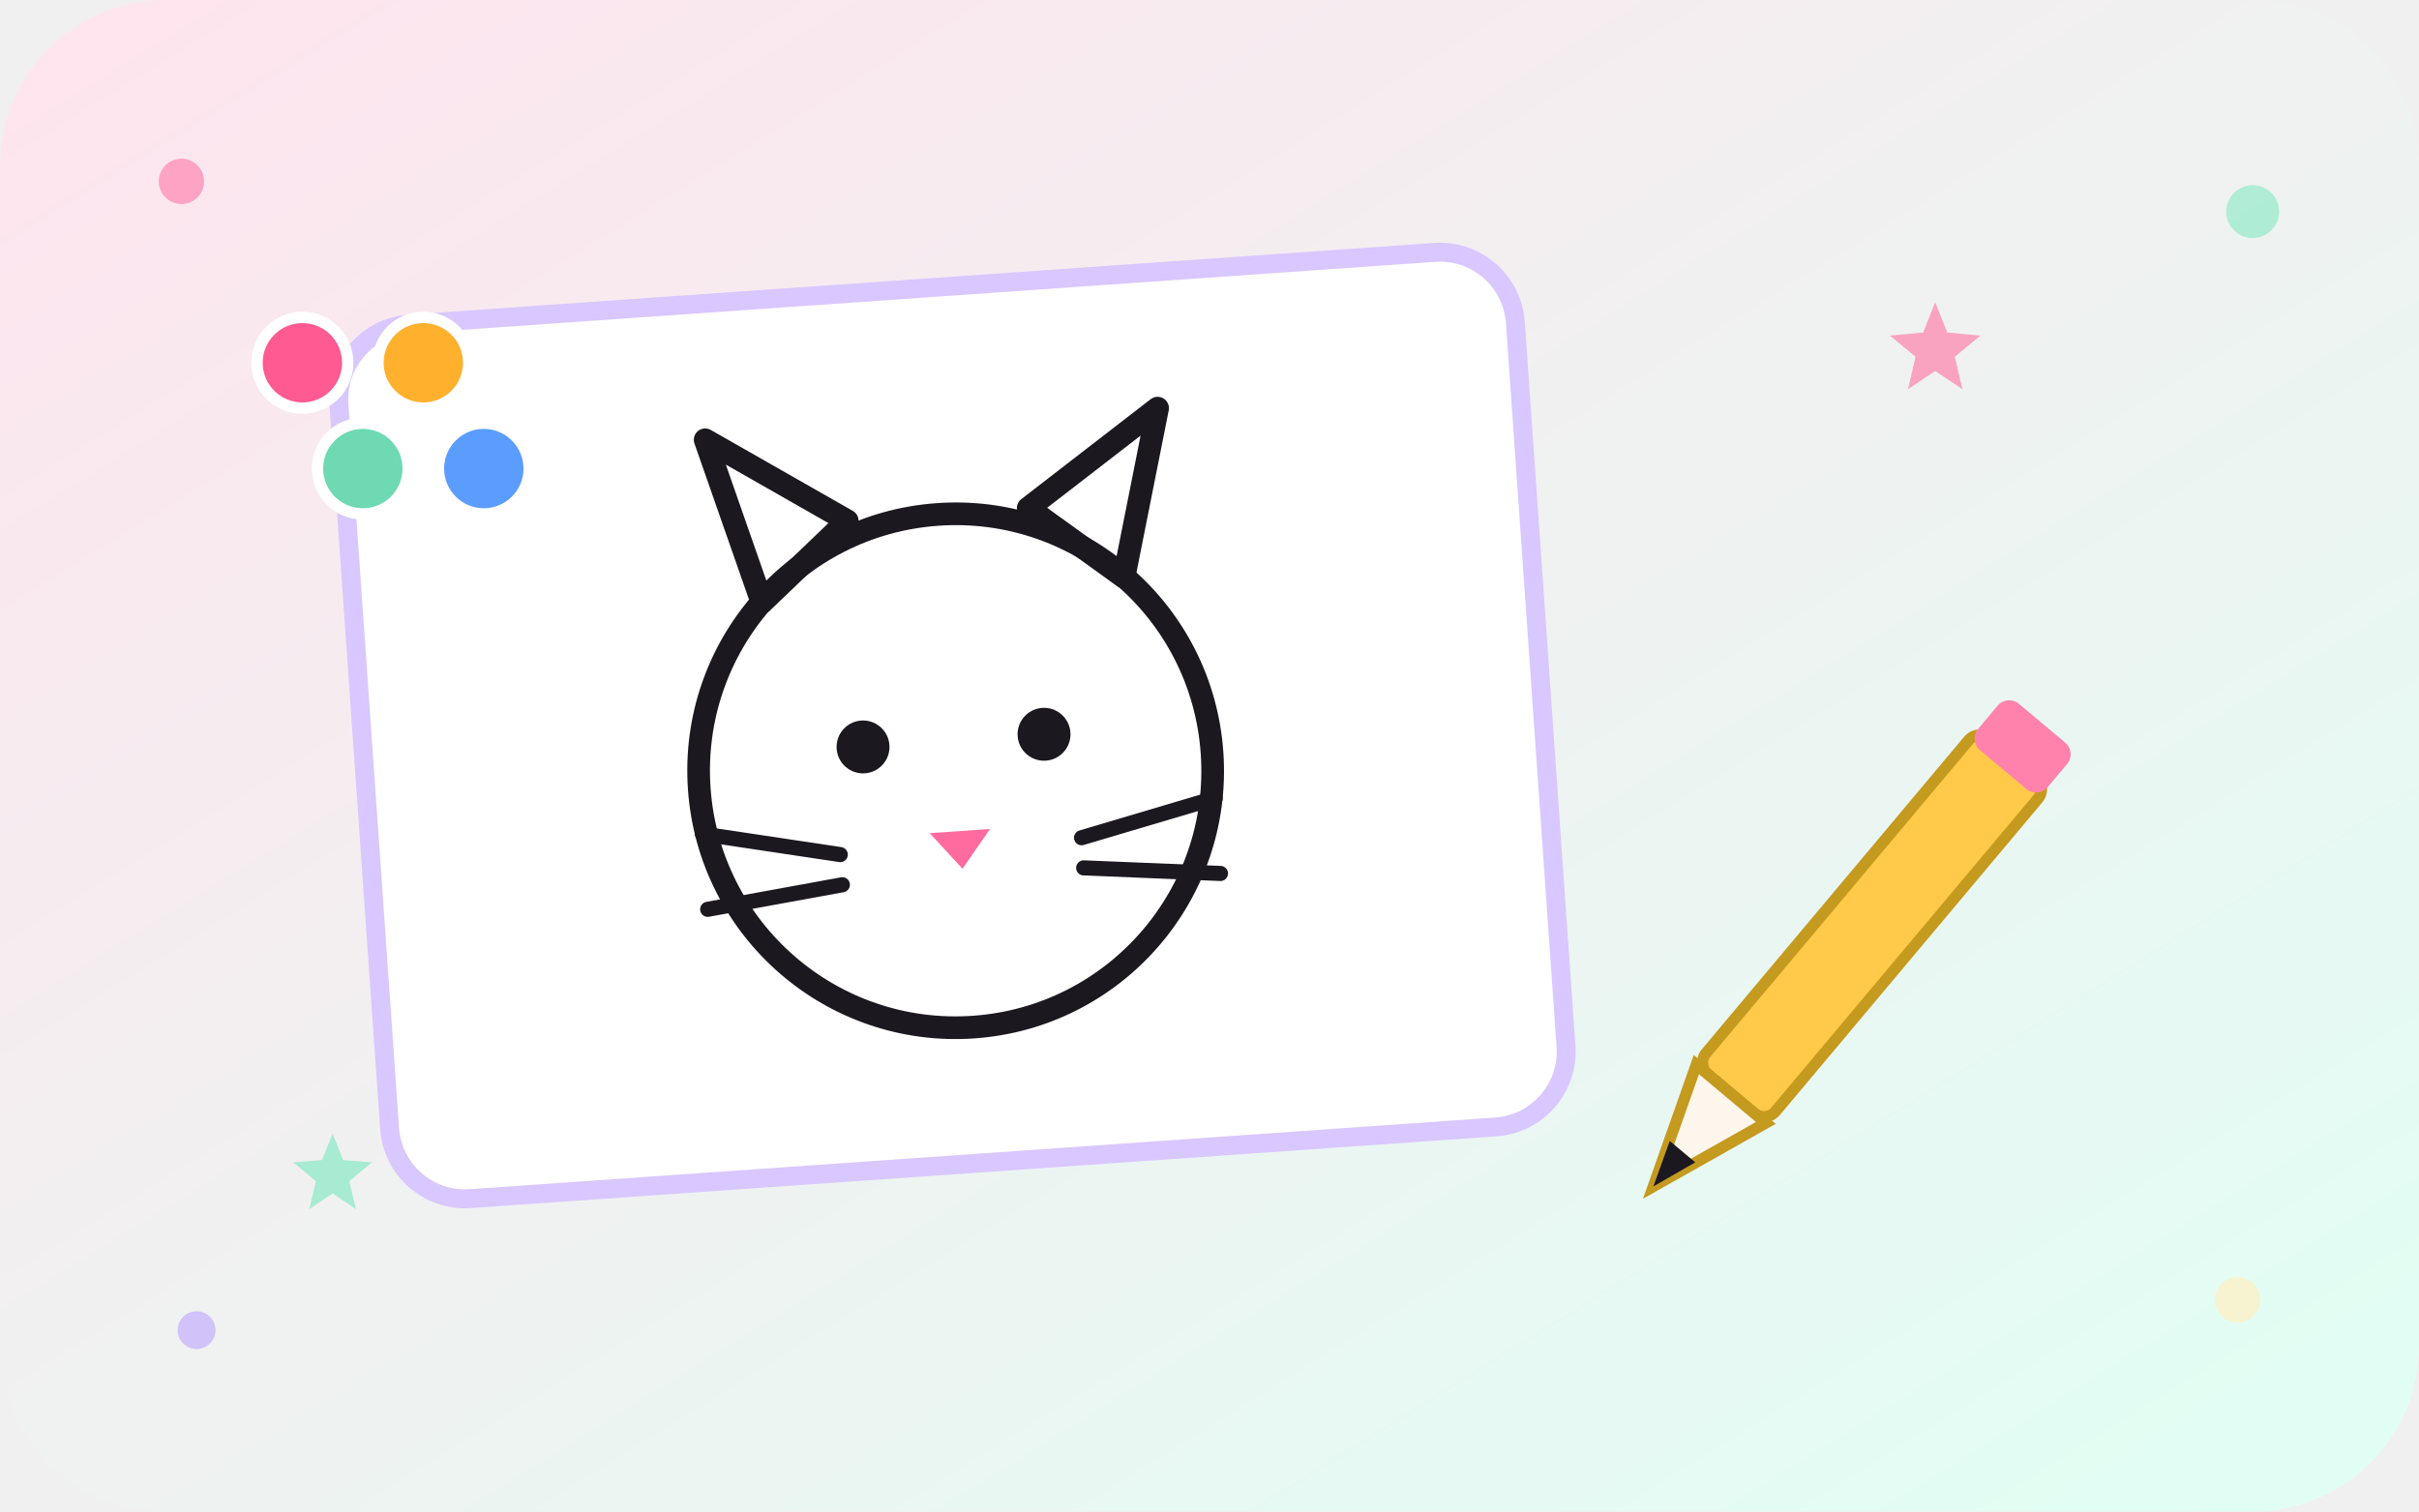
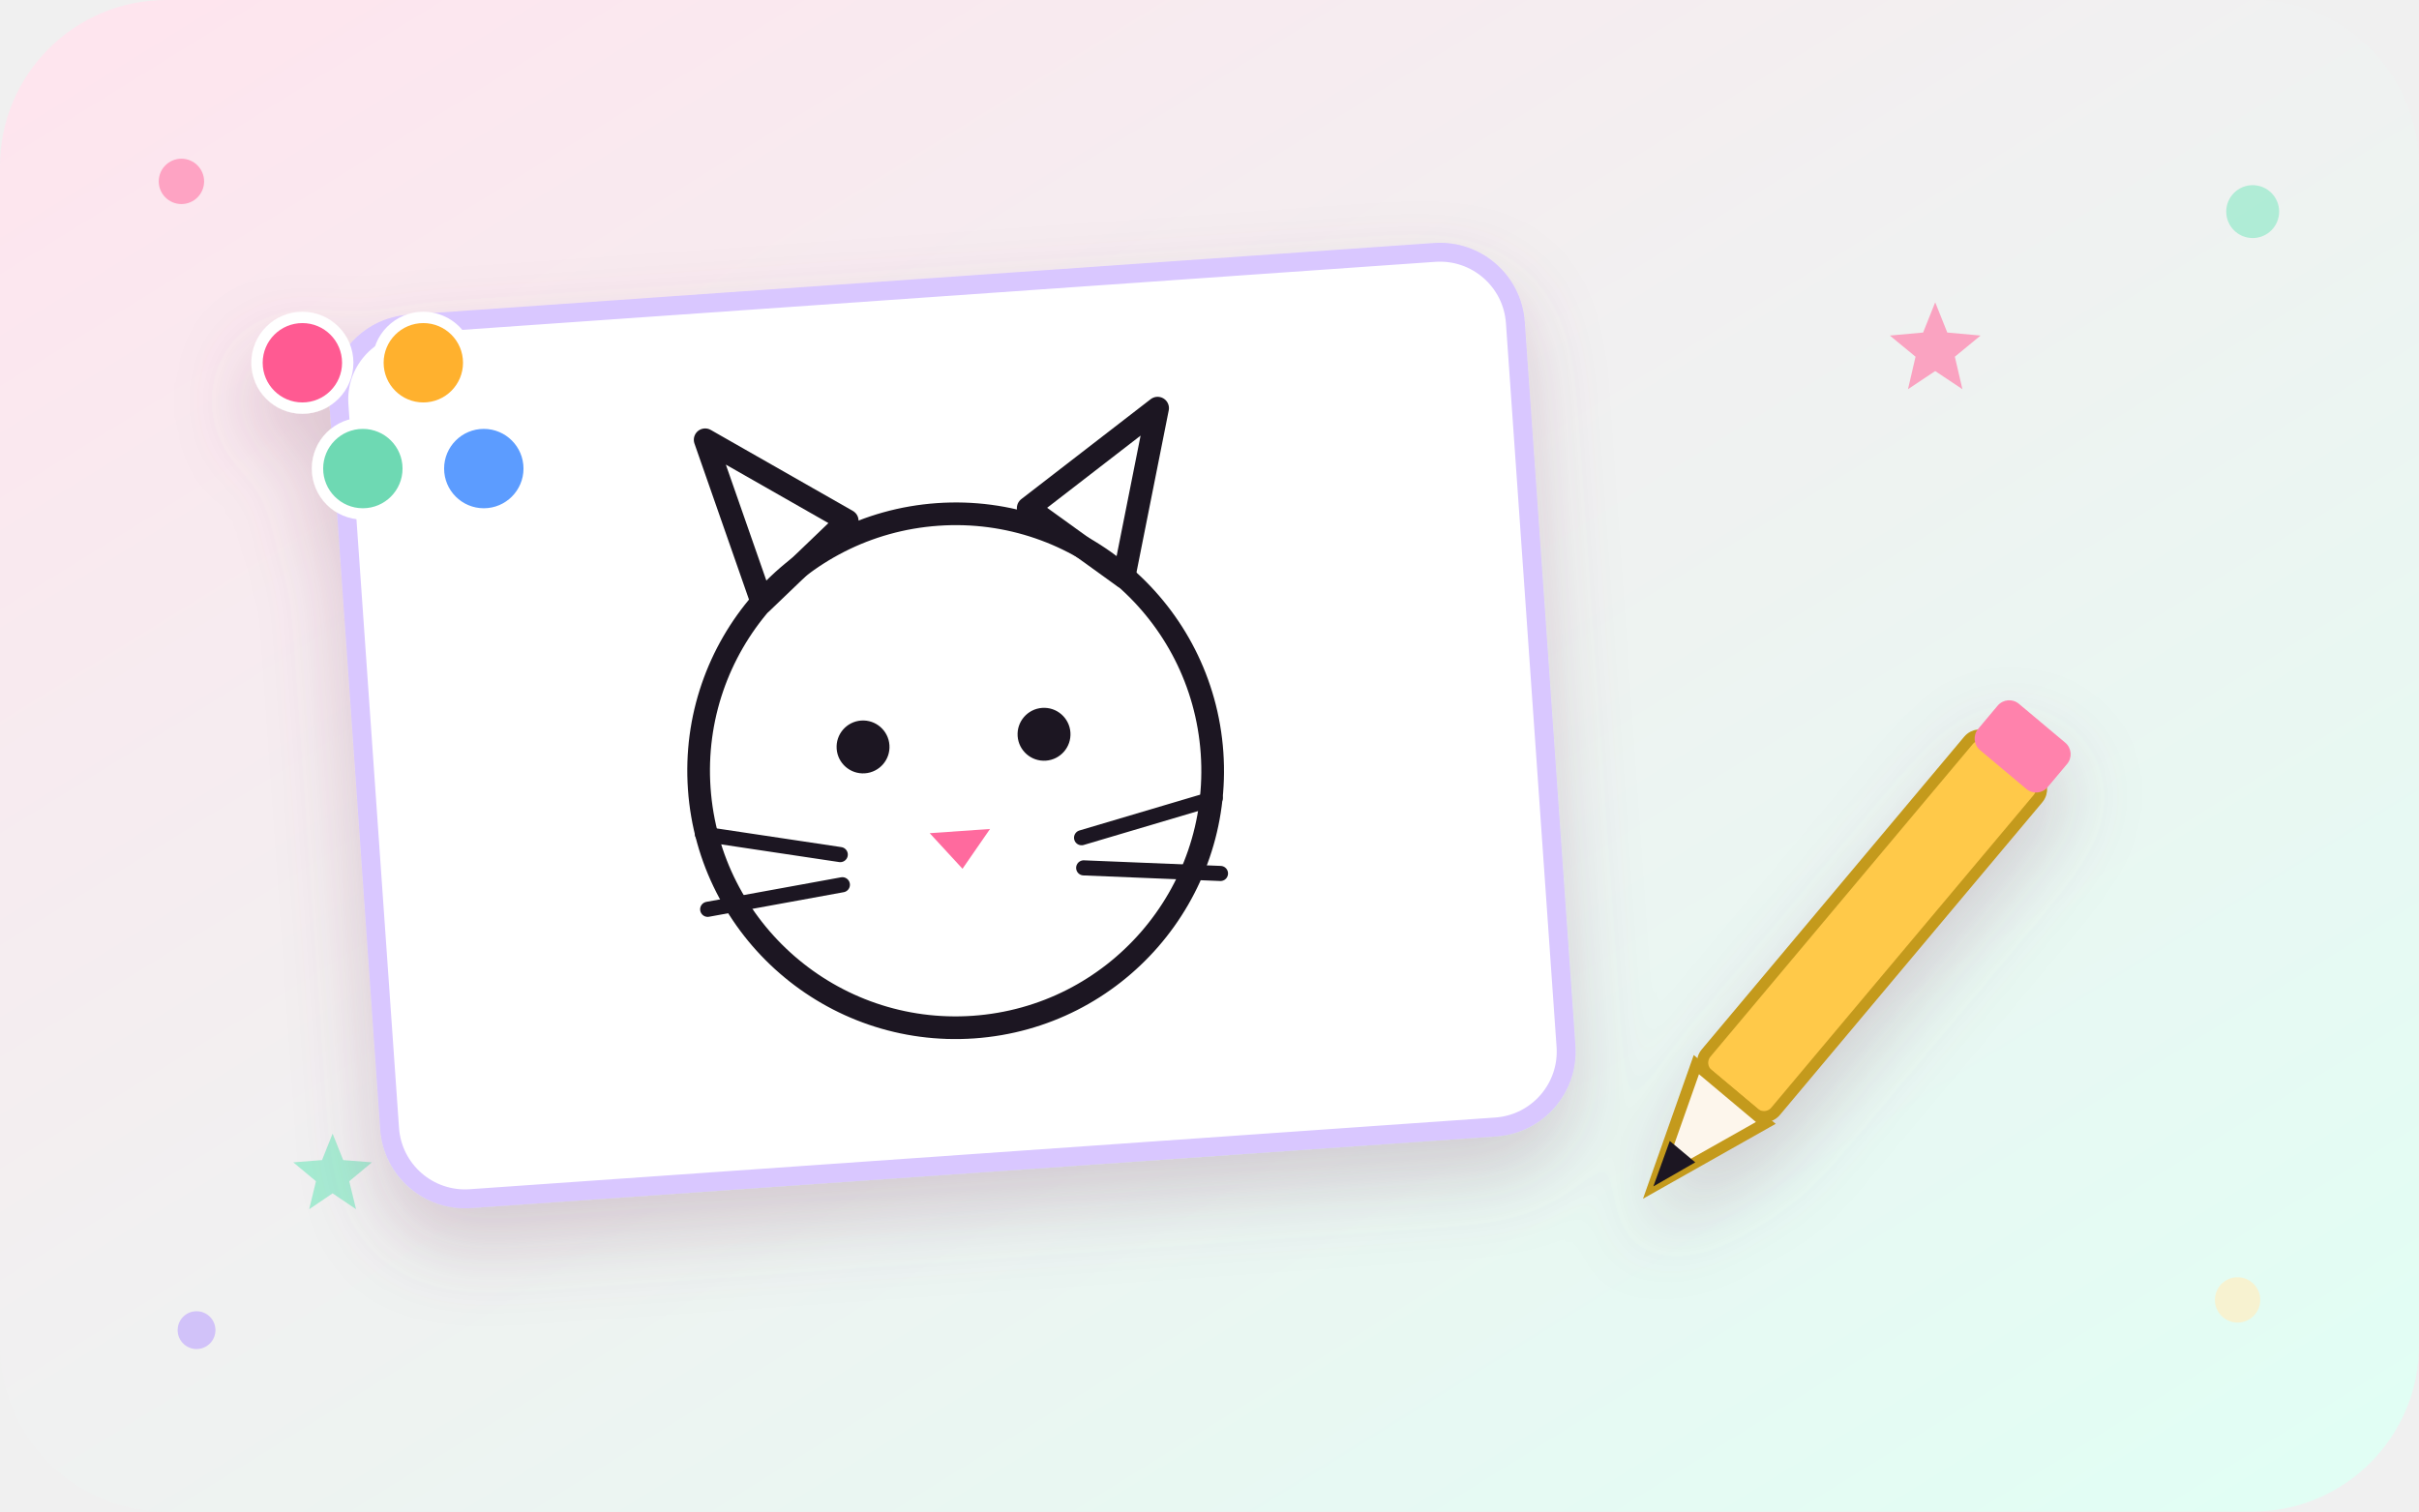
<svg xmlns="http://www.w3.org/2000/svg" viewBox="0 0 320 200">
  <defs>
    <linearGradient id="dqBg" x1="0" y1="0" x2="1" y2="1">
      <stop offset="0%" stop-color="#ffe4ee" />
      <stop offset="100%" stop-color="#e0fff4" />
    </linearGradient>
+     <filter id="lift" x="-35%" y="-35%" width="170%" height="170%">
+       <feDropShadow dx="0" dy="5" stdDeviation="5" flood-color="#8a5a78" flood-opacity="0.26" />
+     </filter>
  </defs>
  <rect x="0" y="0" width="320" height="200" rx="22" fill="url(#dqBg)" />
  <circle cx="24" cy="24" r="3" fill="#ff6b9e" opacity="0.55" />
  <circle cx="298" cy="28" r="3.5" fill="#86e8c4" opacity="0.6" />
  <circle cx="26" cy="176" r="2.5" fill="#b89aff" opacity="0.55" />
  <circle cx="296" cy="172" r="3" fill="#ffeec2" opacity="0.7" />
  <path d="M 256 40 l 1.6 4 4.4 0.4 -3.4 2.8 1 4.3 -3.6 -2.4 -3.6 2.4 1 -4.3 -3.4 -2.8 4.4 -0.4 z" fill="#ff82ac" opacity="0.7" />
  <path d="M 44 150 l 1.4 3.5 3.8 0.3 -3 2.5 0.9 3.7 -3.1 -2.1 -3.1 2.1 0.9 -3.7 -3 -2.5 3.8 -0.3 z" fill="#86e8c4" opacity="0.7" />
-   <g transform="translate(126, 96) rotate(-4)">
-     <rect x="-78" y="-58" width="156" height="116" rx="10" fill="#ffffff" stroke="#d9c7ff" stroke-width="2.5" />
-     <circle cx="0" cy="6" r="34" fill="none" stroke="#1c1820" stroke-width="3" stroke-linecap="round" />
-     <path d="M -24 -18 l -6 -22 18 12 z" fill="none" stroke="#1c1820" stroke-width="3" stroke-linejoin="round" />
-     <path d="M 24 -18 l 6 -22 -18 12 z" fill="none" stroke="#1c1820" stroke-width="3" stroke-linejoin="round" />
-     <circle cx="-12" cy="2" r="3.5" fill="#1c1820" />
-     <circle cx="12" cy="2" r="3.5" fill="#1c1820" />
-     <path d="M -4 14 l 8 0 -4 5 z" fill="#ff6b9e" />
-     <line x1="-16" y1="16" x2="-34" y2="12" stroke="#1c1820" stroke-width="2" stroke-linecap="round" />
-     <line x1="-16" y1="20" x2="-34" y2="22" stroke="#1c1820" stroke-width="2" stroke-linecap="round" />
-     <line x1="16" y1="16" x2="34" y2="12" stroke="#1c1820" stroke-width="2" stroke-linecap="round" />
-     <line x1="16" y1="20" x2="34" y2="22" stroke="#1c1820" stroke-width="2" stroke-linecap="round" />
-   </g>
-   <g transform="translate(238, 134) rotate(40)">
-     <rect x="-6" y="-44" width="12" height="58" rx="2" fill="#ffc94a" stroke="#c49a1f" stroke-width="1.5" />
-     <path d="M -6 14 l 6 16 6 -16 z" fill="#fdf6ec" stroke="#c49a1f" stroke-width="1.5" />
-     <path d="M -2.2 24 l 2.2 6 2.2 -6 z" fill="#1c1820" />
-     <rect x="-6" y="-50" width="12" height="8" rx="2" fill="#ff82ac" />
-   </g>
-   <g transform="translate(40, 48)">
-     <circle cx="0" cy="0" r="6" fill="#ff5a92" stroke="#fff" stroke-width="1.5" />
-     <circle cx="16" cy="0" r="6" fill="#ffb12e" stroke="#fff" stroke-width="1.5" />
-     <circle cx="8" cy="14" r="6" fill="#6ed9b3" stroke="#fff" stroke-width="1.5" />
-     <circle cx="24" cy="14" r="6" fill="#5b9cff" stroke="#fff" stroke-width="1.5" />
+   <g filter="url(#lift)">
+     <g transform="translate(126, 96) rotate(-4)">
+       <rect x="-78" y="-58" width="156" height="116" rx="10" fill="#ffffff" stroke="#d9c7ff" stroke-width="2.5" />
+       <circle cx="0" cy="6" r="34" fill="none" stroke="#1c1820" stroke-width="3" stroke-linecap="round" />
+       <path d="M -24 -18 l -6 -22 18 12 z" fill="none" stroke="#1c1820" stroke-width="3" stroke-linejoin="round" />
+       <path d="M 24 -18 l 6 -22 -18 12 z" fill="none" stroke="#1c1820" stroke-width="3" stroke-linejoin="round" />
+       <circle cx="-12" cy="2" r="3.5" fill="#1c1820" />
+       <circle cx="12" cy="2" r="3.5" fill="#1c1820" />
+       <path d="M -4 14 l 8 0 -4 5 z" fill="#ff6b9e" />
+       <line x1="-16" y1="16" x2="-34" y2="12" stroke="#1c1820" stroke-width="2" stroke-linecap="round" />
+       <line x1="-16" y1="20" x2="-34" y2="22" stroke="#1c1820" stroke-width="2" stroke-linecap="round" />
+       <line x1="16" y1="16" x2="34" y2="12" stroke="#1c1820" stroke-width="2" stroke-linecap="round" />
+       <line x1="16" y1="20" x2="34" y2="22" stroke="#1c1820" stroke-width="2" stroke-linecap="round" />
+     </g>
+     <g transform="translate(238, 134) rotate(40)">
+       <rect x="-6" y="-44" width="12" height="58" rx="2" fill="#ffc94a" stroke="#c49a1f" stroke-width="1.5" />
+       <path d="M -6 14 l 6 16 6 -16 z" fill="#fdf6ec" stroke="#c49a1f" stroke-width="1.5" />
+       <path d="M -2.2 24 l 2.2 6 2.2 -6 z" fill="#1c1820" />
+       <rect x="-6" y="-50" width="12" height="8" rx="2" fill="#ff82ac" />
+     </g>
+     <g transform="translate(40, 48)">
+       <circle cx="0" cy="0" r="6" fill="#ff5a92" stroke="#fff" stroke-width="1.5" />
+       <circle cx="16" cy="0" r="6" fill="#ffb12e" stroke="#fff" stroke-width="1.5" />
+       <circle cx="8" cy="14" r="6" fill="#6ed9b3" stroke="#fff" stroke-width="1.5" />
+       <circle cx="24" cy="14" r="6" fill="#5b9cff" stroke="#fff" stroke-width="1.5" />
+     </g>
  </g>
</svg>
